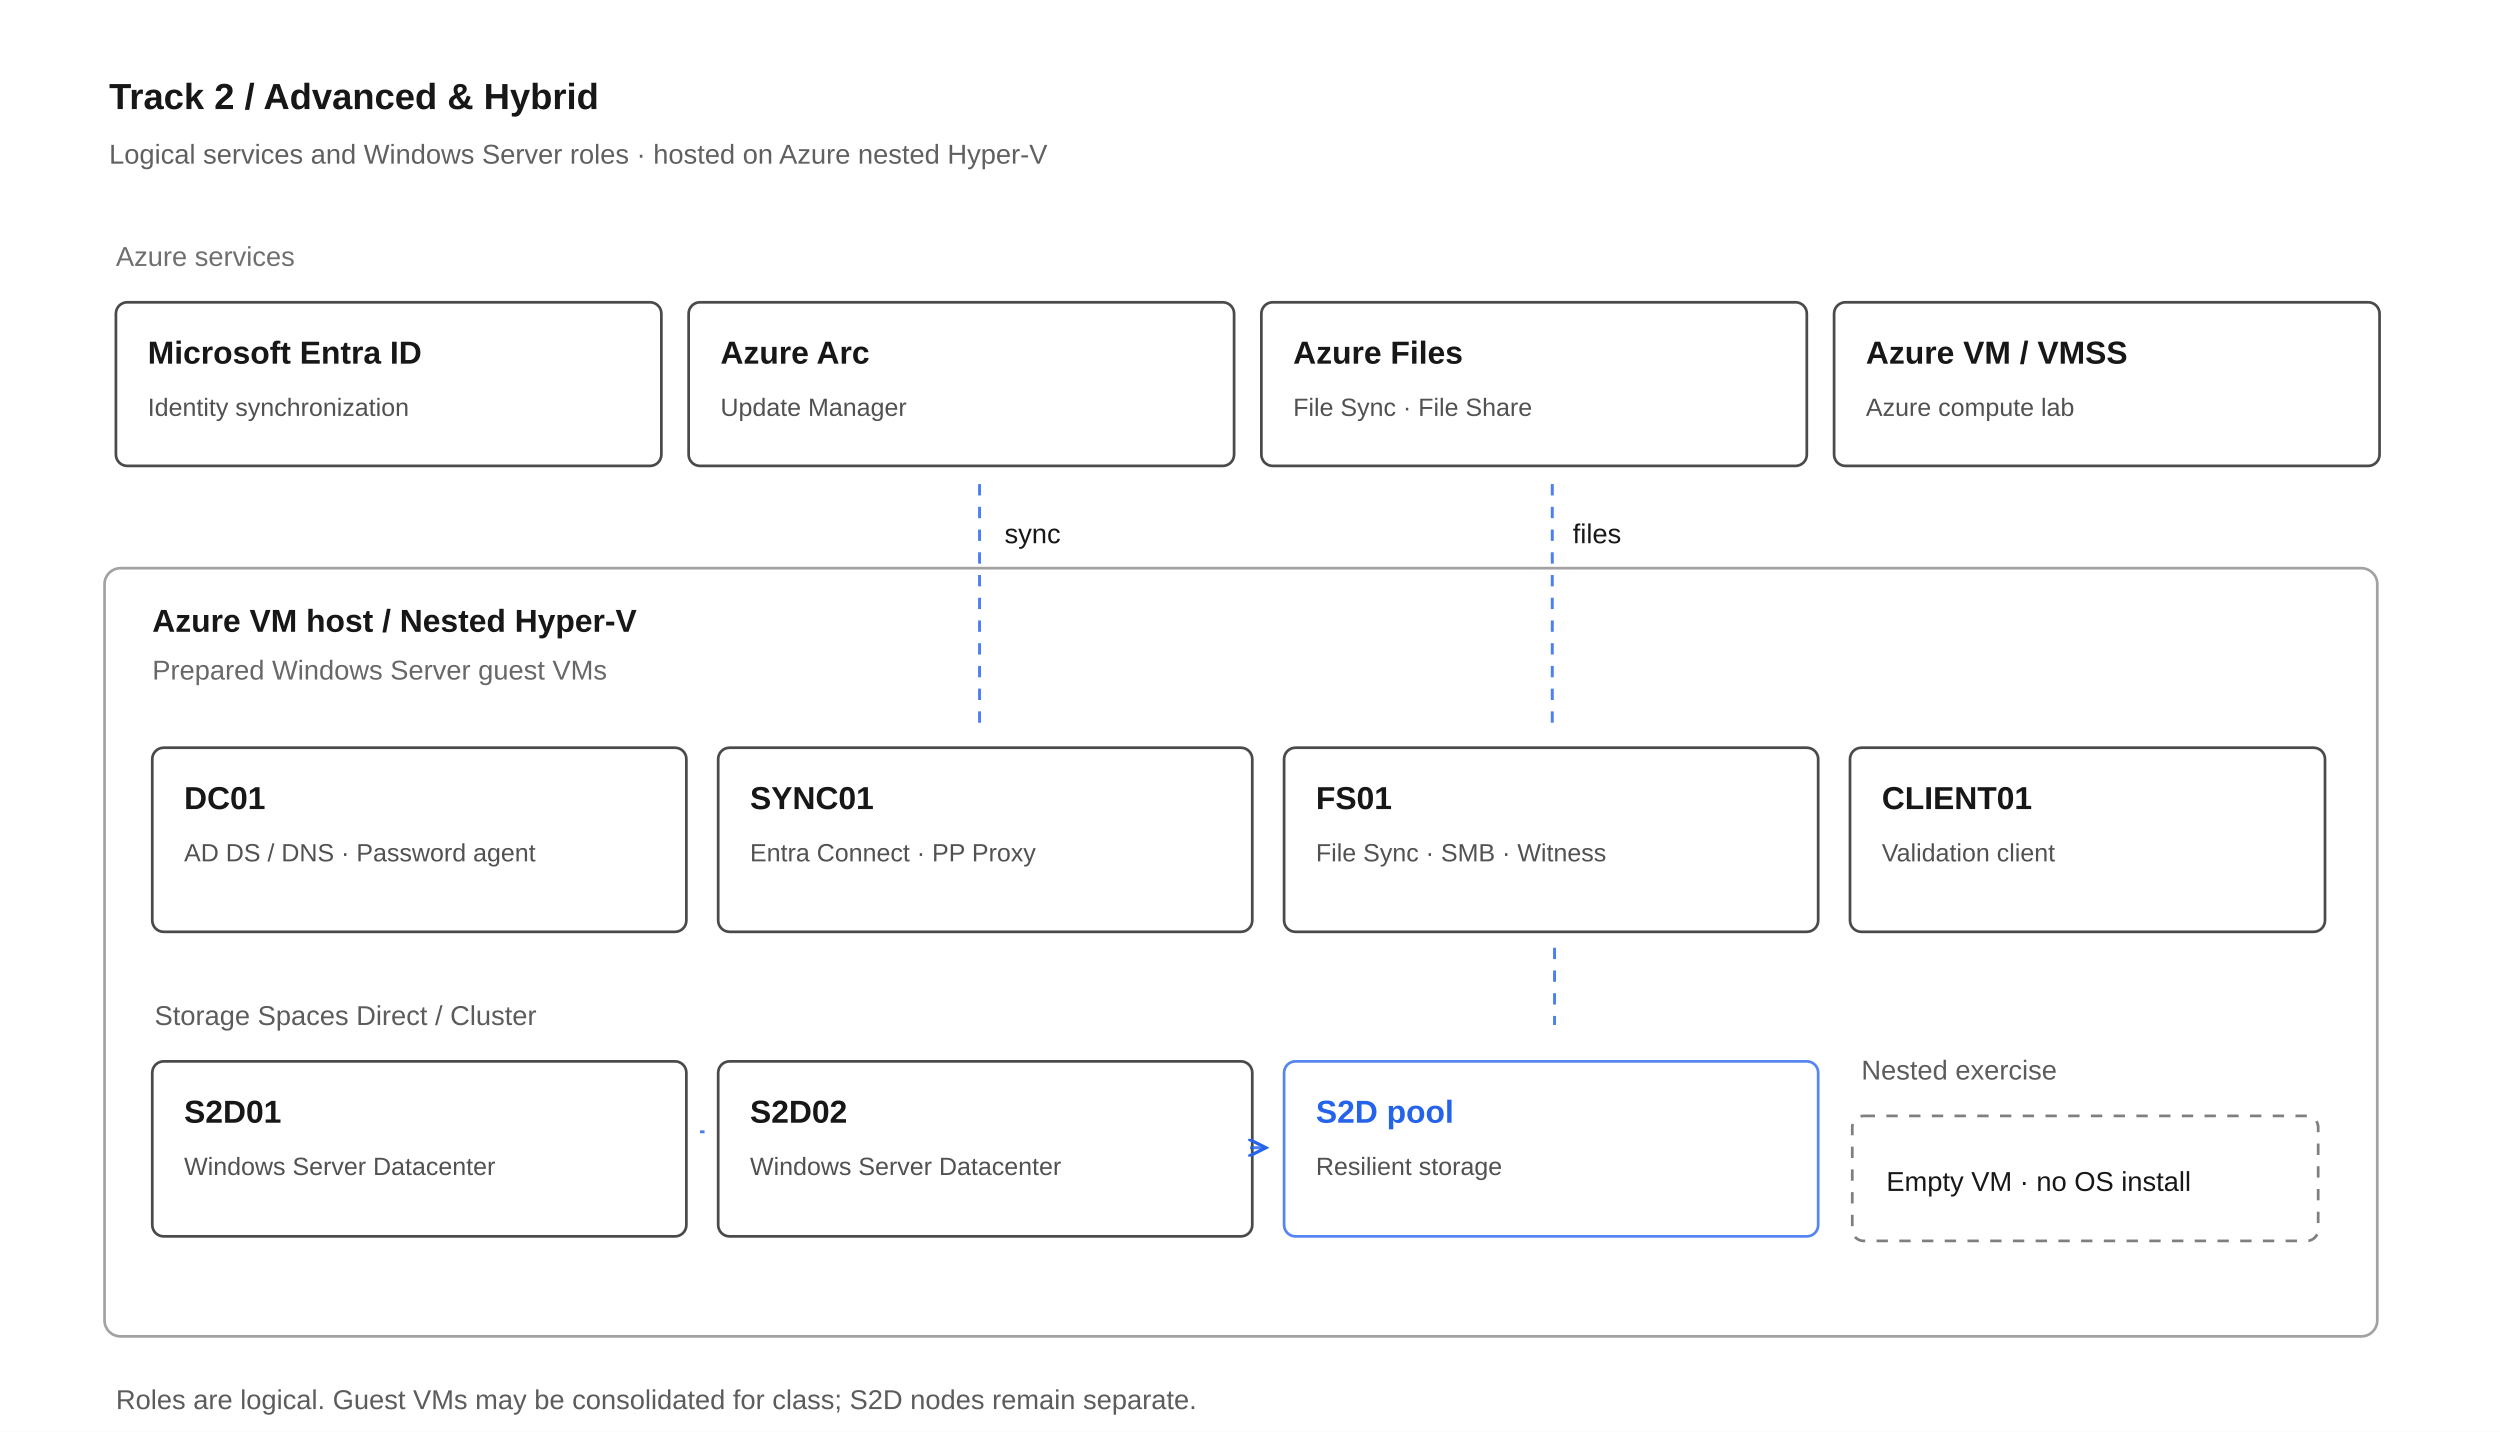
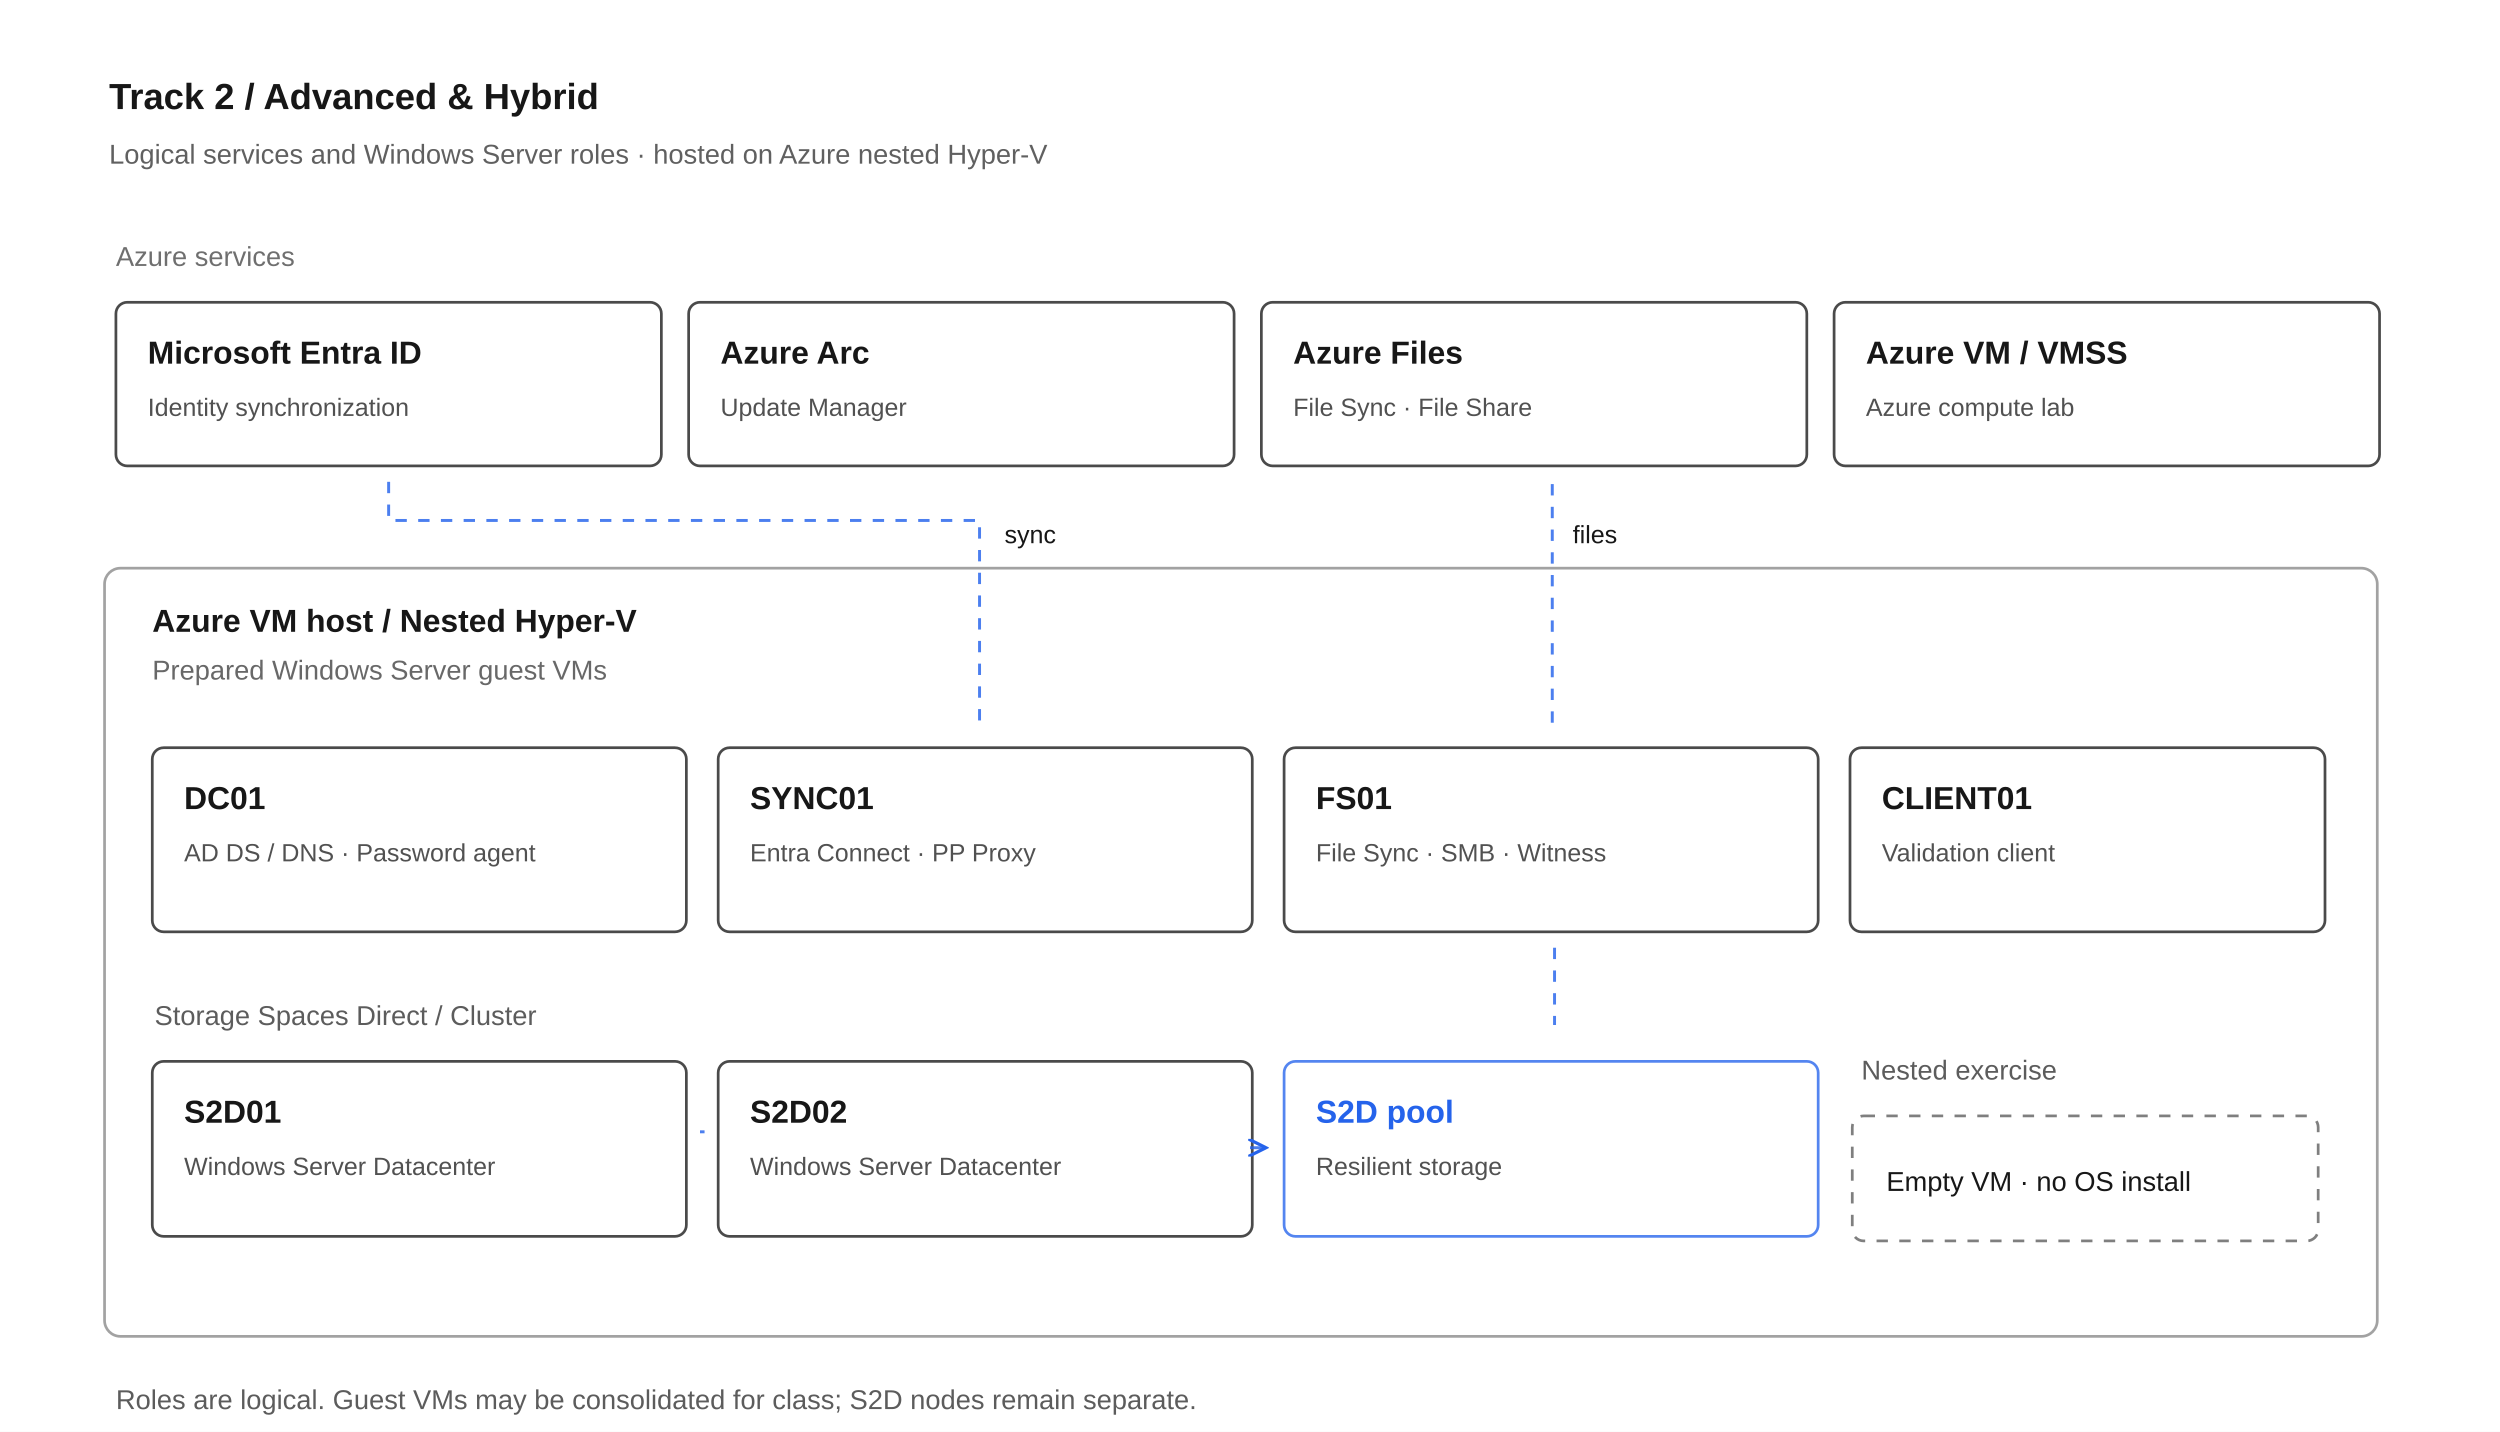
<svg xmlns="http://www.w3.org/2000/svg" width="1100" height="630" viewBox="0 0 1100 630" role="img" aria-label="Track 2 includes Azure cloud services Entra ID Azure Arc Azure Files and Azure VM and VM scale sets, with Azure VM nested Hyper-V host running DC01, SYNC01 for Entra Connect, FS01 for File Sync and witness, CLIENT01, S2D01, S2D02, an S2D pool, and an empty virtual machine.">
  <defs>
    <marker id="black-arrow" markerWidth="7" markerHeight="7" refX="6" refY="3" viewBox="0 0 7 6" orient="auto">
      <path d="M0 0 L6 3 L0 6" stroke="#171717" fill="none" stroke-width="1.1" />
    </marker>
    <marker id="blue-arrow" markerWidth="7" markerHeight="7" refX="6" refY="3" viewBox="0 0 7 6" orient="auto">
      <path d="M0 0 L6 3 L0 6" stroke="#2563EB" fill="none" stroke-width="1.1" />
    </marker>
  </defs>
  <rect width="1100" height="630" fill="#FFFFFF" />
  <text x="48" y="48" fill="#171717" fill-opacity="1" font-family="Segoe UI, Arial, sans-serif" font-size="16px" font-weight="600" text-anchor="start">Track 2 / Advanced &amp; Hybrid</text>
  <text x="48" y="72" fill="#171717" fill-opacity="0.68" font-family="Segoe UI, Arial, sans-serif" font-size="12px" font-weight="400" text-anchor="start">Logical services and Windows Server roles  ·  hosted on Azure nested Hyper-V</text>
  <text x="51" y="117" fill="#171717" fill-opacity="0.62" font-family="Segoe UI, Arial, sans-serif" font-size="12px" font-weight="400" text-anchor="start">Azure services</text>
  <rect x="51" y="133" width="240" height="72" rx="5" fill="#FFFFFF" stroke="#171717" stroke-width="1.2" stroke-opacity="0.78" />
  <text x="65" y="160" fill="#171717" fill-opacity="1" font-family="Segoe UI, Arial, sans-serif" font-size="14px" font-weight="600" text-anchor="start">Microsoft Entra ID</text>
  <text x="65" y="183" fill="#171717" fill-opacity="0.75" font-family="Segoe UI, Arial, sans-serif" font-size="11px" font-weight="400" text-anchor="start">Identity synchronization</text>
  <rect x="303" y="133" width="240" height="72" rx="5" fill="#FFFFFF" stroke="#171717" stroke-width="1.2" stroke-opacity="0.78" />
  <text x="317" y="160" fill="#171717" fill-opacity="1" font-family="Segoe UI, Arial, sans-serif" font-size="14px" font-weight="600" text-anchor="start">Azure Arc</text>
  <text x="317" y="183" fill="#171717" fill-opacity="0.75" font-family="Segoe UI, Arial, sans-serif" font-size="11px" font-weight="400" text-anchor="start">Update Manager</text>
  <rect x="555" y="133" width="240" height="72" rx="5" fill="#FFFFFF" stroke="#171717" stroke-width="1.2" stroke-opacity="0.78" />
  <text x="569" y="160" fill="#171717" fill-opacity="1" font-family="Segoe UI, Arial, sans-serif" font-size="14px" font-weight="600" text-anchor="start">Azure Files</text>
  <text x="569" y="183" fill="#171717" fill-opacity="0.75" font-family="Segoe UI, Arial, sans-serif" font-size="11px" font-weight="400" text-anchor="start">File Sync · File Share</text>
  <rect x="807" y="133" width="240" height="72" rx="5" fill="#FFFFFF" stroke="#171717" stroke-width="1.2" stroke-opacity="0.78" />
  <text x="821" y="160" fill="#171717" fill-opacity="1" font-family="Segoe UI, Arial, sans-serif" font-size="14px" font-weight="600" text-anchor="start">Azure VM / VMSS</text>
  <text x="821" y="183" fill="#171717" fill-opacity="0.75" font-family="Segoe UI, Arial, sans-serif" font-size="11px" font-weight="400" text-anchor="start">Azure compute lab</text>
  <rect x="46" y="250" width="1000" height="338" rx="7" fill="#FFFFFF" stroke="#171717" stroke-width="1.2" stroke-opacity="0.4" />
  <text x="67" y="278" fill="#171717" fill-opacity="1" font-family="Segoe UI, Arial, sans-serif" font-size="14px" font-weight="600" text-anchor="start">Azure VM host  /  Nested Hyper-V</text>
  <text x="67" y="299" fill="#171717" fill-opacity="0.65" font-family="Segoe UI, Arial, sans-serif" font-size="12px" font-weight="400" text-anchor="start">Prepared Windows Server guest VMs</text>
  <rect x="67" y="329" width="235" height="81" rx="5" fill="#FFFFFF" stroke="#171717" stroke-width="1.2" stroke-opacity="0.78" />
  <text x="81" y="356" fill="#171717" fill-opacity="1" font-family="Segoe UI, Arial, sans-serif" font-size="14px" font-weight="600" text-anchor="start">DC01</text>
  <text x="81" y="379" fill="#171717" fill-opacity="0.75" font-family="Segoe UI, Arial, sans-serif" font-size="11px" font-weight="400" text-anchor="start">AD DS / DNS · Password agent</text>
  <rect x="316" y="329" width="235" height="81" rx="5" fill="#FFFFFF" stroke="#171717" stroke-width="1.2" stroke-opacity="0.78" />
  <text x="330" y="356" fill="#171717" fill-opacity="1" font-family="Segoe UI, Arial, sans-serif" font-size="14px" font-weight="600" text-anchor="start">SYNC01</text>
  <text x="330" y="379" fill="#171717" fill-opacity="0.75" font-family="Segoe UI, Arial, sans-serif" font-size="11px" font-weight="400" text-anchor="start">Entra Connect · PP Proxy</text>
  <rect x="565" y="329" width="235" height="81" rx="5" fill="#FFFFFF" stroke="#171717" stroke-width="1.2" stroke-opacity="0.78" />
  <text x="579" y="356" fill="#171717" fill-opacity="1" font-family="Segoe UI, Arial, sans-serif" font-size="14px" font-weight="600" text-anchor="start">FS01</text>
  <text x="579" y="379" fill="#171717" fill-opacity="0.75" font-family="Segoe UI, Arial, sans-serif" font-size="11px" font-weight="400" text-anchor="start">File Sync · SMB · Witness</text>
  <rect x="814" y="329" width="209" height="81" rx="5" fill="#FFFFFF" stroke="#171717" stroke-width="1.2" stroke-opacity="0.78" />
  <text x="828" y="356" fill="#171717" fill-opacity="1" font-family="Segoe UI, Arial, sans-serif" font-size="14px" font-weight="600" text-anchor="start">CLIENT01</text>
  <text x="828" y="379" fill="#171717" fill-opacity="0.75" font-family="Segoe UI, Arial, sans-serif" font-size="11px" font-weight="400" text-anchor="start">Validation client</text>
-   <line x1="431" y1="318" x2="431" y2="212" stroke="#2563EB" stroke-width="1.3" stroke-opacity="0.82" stroke-dasharray="5 5" />
-   <text x="442" y="239" fill="#171717" fill-opacity="1" font-family="Segoe UI, Arial, sans-serif" font-size="[object Object]px" font-weight="400" text-anchor="start">sync</text>
+   <path d="M171 212 V229 H431 V318" fill="none" stroke="#2563EB" stroke-width="1.3" stroke-opacity="0.82" stroke-dasharray="5 5" />
+   <text x="442" y="239" fill="#171717" fill-opacity="1" font-family="Segoe UI, Arial, sans-serif" font-size="11px" font-weight="400" text-anchor="start">sync</text>
  <line x1="683" y1="318" x2="683" y2="212" stroke="#2563EB" stroke-width="1.3" stroke-opacity="0.82" stroke-dasharray="5 5" />
-   <text x="692" y="239" fill="#171717" fill-opacity="1" font-family="Segoe UI, Arial, sans-serif" font-size="[object Object]px" font-weight="400" text-anchor="start">files</text>
+   <text x="692" y="239" fill="#171717" fill-opacity="1" font-family="Segoe UI, Arial, sans-serif" font-size="11px" font-weight="400" text-anchor="start">files</text>
  <text x="68" y="451" fill="#171717" fill-opacity="0.7" font-family="Segoe UI, Arial, sans-serif" font-size="12px" font-weight="400" text-anchor="start">Storage Spaces Direct / Cluster</text>
  <rect x="67" y="467" width="235" height="77" rx="5" fill="#FFFFFF" stroke="#171717" stroke-width="1.2" stroke-opacity="0.78" />
  <text x="81" y="494" fill="#171717" fill-opacity="1" font-family="Segoe UI, Arial, sans-serif" font-size="14px" font-weight="600" text-anchor="start">S2D01</text>
  <text x="81" y="517" fill="#171717" fill-opacity="0.75" font-family="Segoe UI, Arial, sans-serif" font-size="11px" font-weight="400" text-anchor="start">Windows Server Datacenter</text>
  <rect x="316" y="467" width="235" height="77" rx="5" fill="#FFFFFF" stroke="#171717" stroke-width="1.2" stroke-opacity="0.78" />
  <text x="330" y="494" fill="#171717" fill-opacity="1" font-family="Segoe UI, Arial, sans-serif" font-size="14px" font-weight="600" text-anchor="start">S2D02</text>
  <text x="330" y="517" fill="#171717" fill-opacity="0.75" font-family="Segoe UI, Arial, sans-serif" font-size="11px" font-weight="400" text-anchor="start">Windows Server Datacenter</text>
  <line x1="308" y1="498" x2="310" y2="498" stroke="#2563EB" stroke-width="1.3" stroke-opacity="0.82" />
  <rect x="565" y="467" width="235" height="77" rx="5" fill="#FFFFFF" stroke="#2563EB" stroke-width="1.2" stroke-opacity="0.78" />
  <text x="579" y="494" fill="#2563EB" fill-opacity="1" font-family="Segoe UI, Arial, sans-serif" font-size="14px" font-weight="600" text-anchor="start">S2D pool</text>
  <text x="579" y="517" fill="#171717" fill-opacity="0.75" font-family="Segoe UI, Arial, sans-serif" font-size="11px" font-weight="400" text-anchor="start">Resilient storage</text>
  <path d="M550 505 H557" fill="none" stroke="#2563EB" stroke-width="1.3" stroke-opacity="0.82" marker-end="url(#blue-arrow)" />
  <path d="M684 417 V451" fill="none" stroke="#2563EB" stroke-width="1.3" stroke-opacity="0.82" stroke-dasharray="5 5" />
  <text x="819" y="475" fill="#171717" fill-opacity="0.7" font-family="Segoe UI, Arial, sans-serif" font-size="12px" font-weight="400" text-anchor="start">Nested exercise</text>
  <rect x="815" y="491" width="205" height="55" rx="5" fill="#FFFFFF" stroke="#171717" stroke-width="1.2" stroke-opacity="0.55" stroke-dasharray="5 5" />
  <text x="830" y="524" fill="#171717" fill-opacity="1" font-family="Segoe UI, Arial, sans-serif" font-size="12px" font-weight="400" text-anchor="start">Empty VM · no OS install</text>
  <text x="51" y="620" fill="#171717" fill-opacity="0.7" font-family="Segoe UI, Arial, sans-serif" font-size="12px" font-weight="400" text-anchor="start">Roles are logical. Guest VMs may be consolidated for class; S2D nodes remain separate.</text>
</svg>
